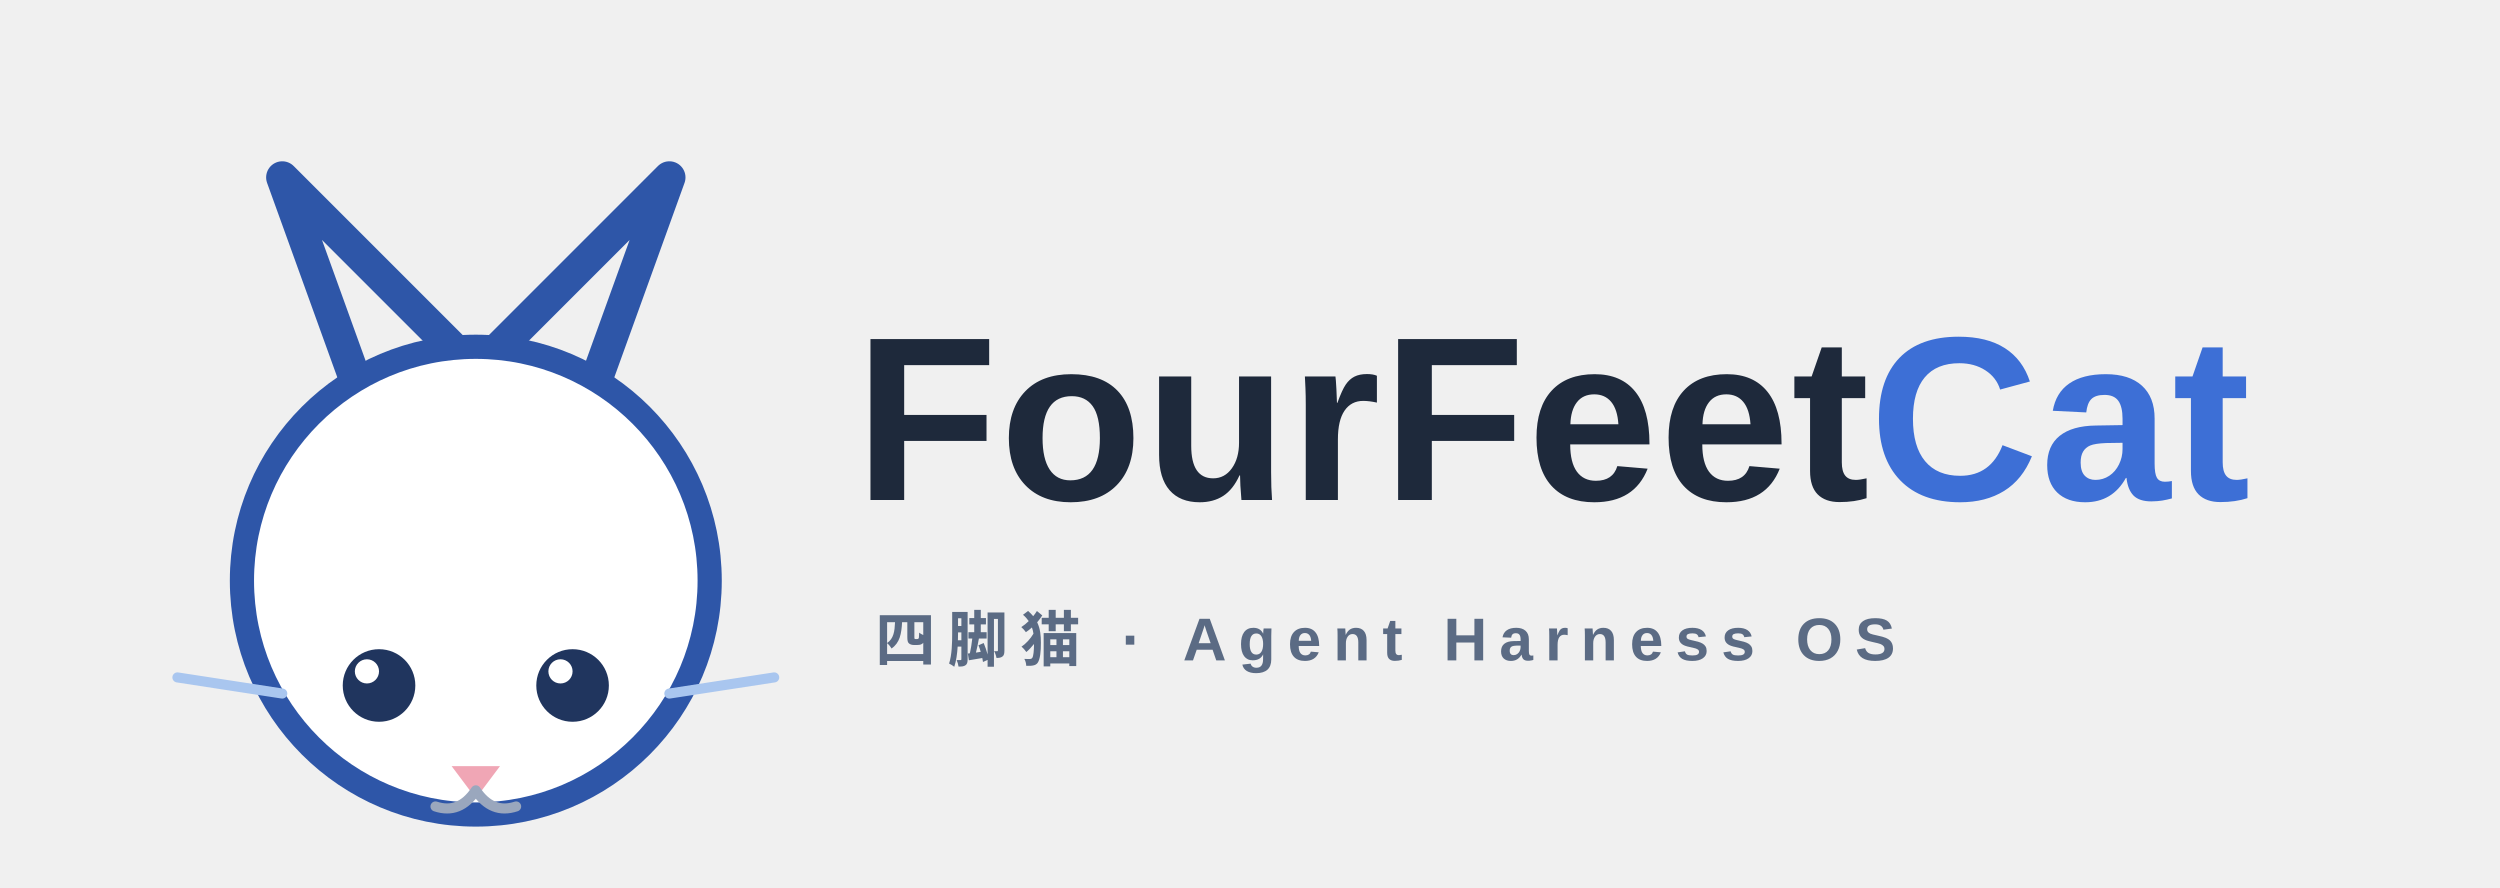
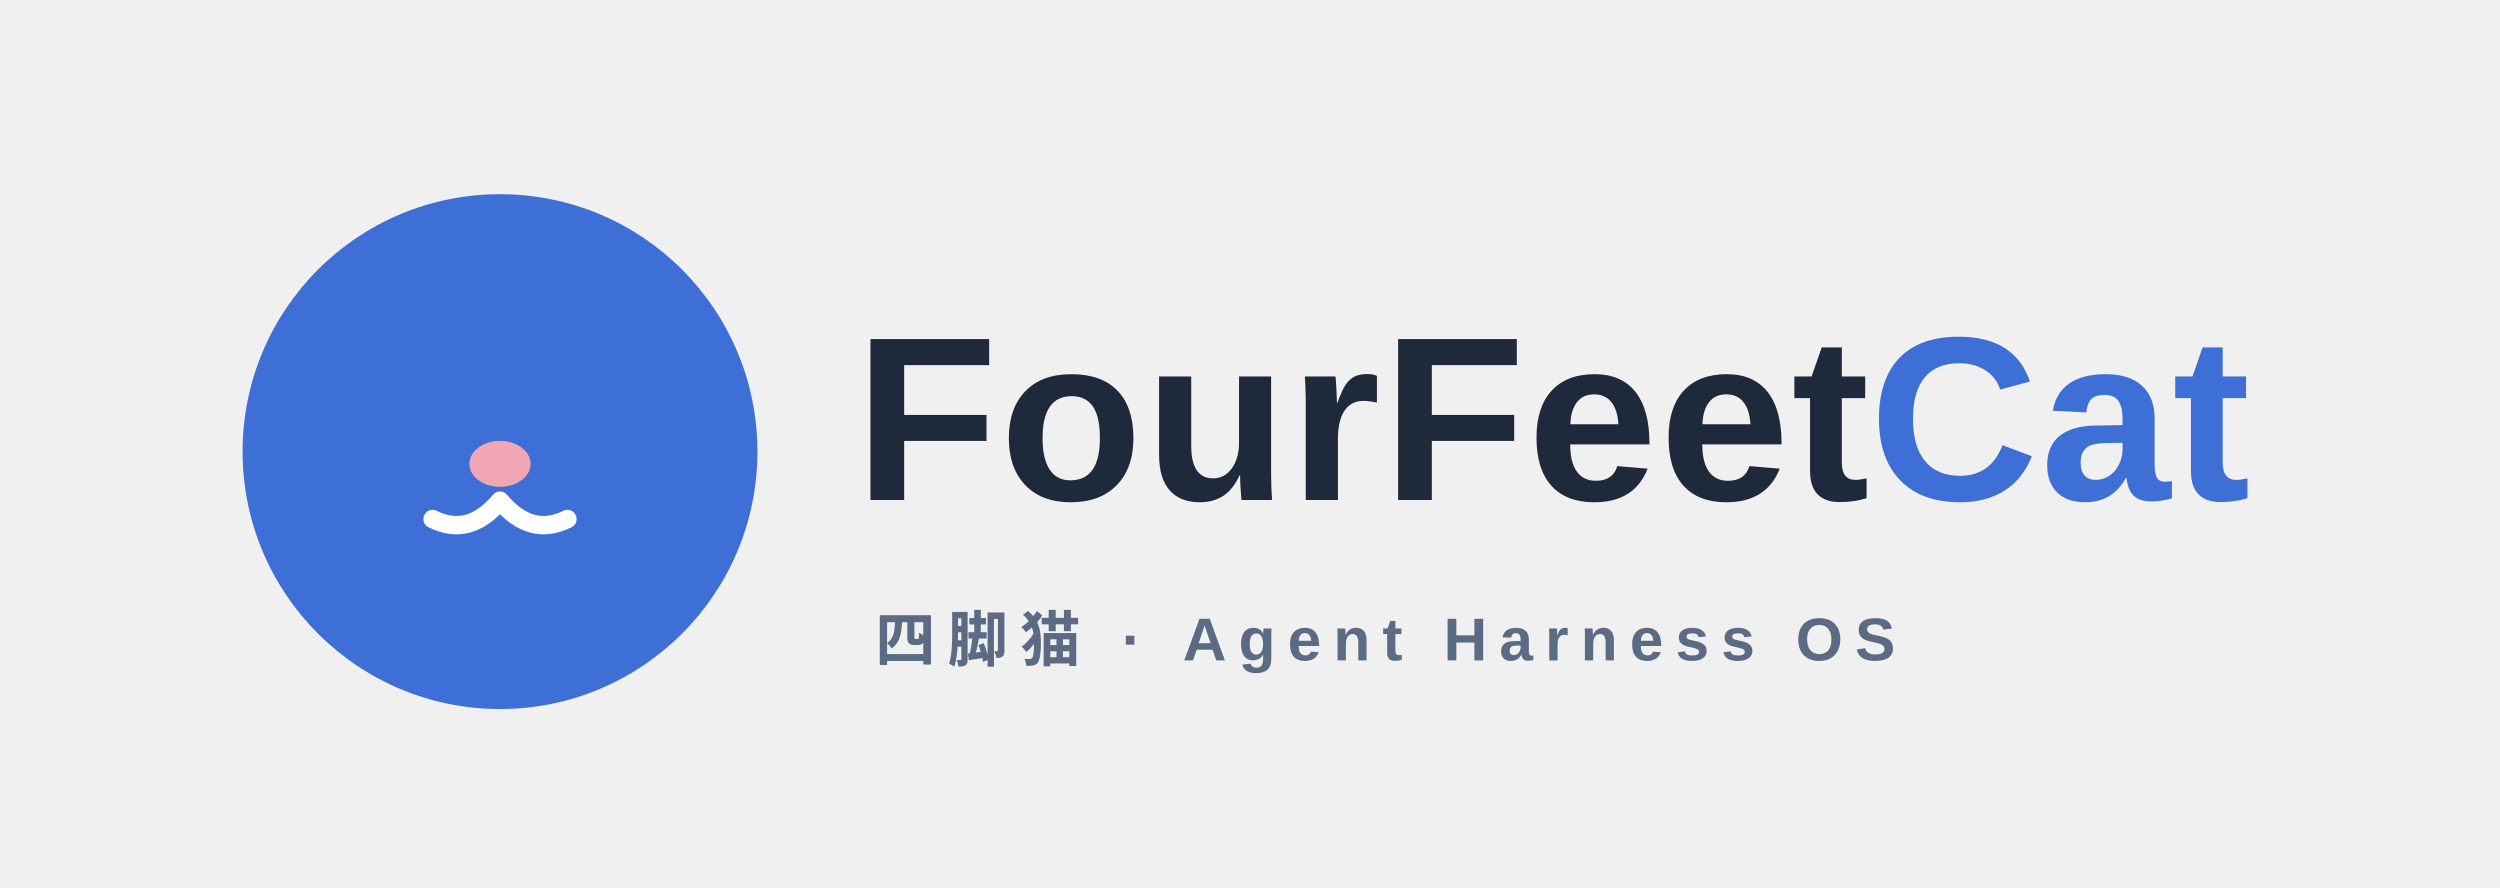
<svg xmlns="http://www.w3.org/2000/svg" viewBox="0 0 620 220" font-family="'PingFang SC','Segoe UI','Helvetica Neue',Arial,sans-serif">
-   <g transform="translate(18,12)">
-     <g stroke="#2E56A8" stroke-width="8" stroke-linecap="round" fill="none">
-       <path d="M 78 104 L 52 32 M 52 32 L 98 78" />
-       <path d="M 122 104 L 148 32 M 148 32 L 102 78" />
-     </g>
-     <circle cx="100" cy="132" r="58" fill="#FFFFFF" stroke="#2E56A8" stroke-width="6" />
-     <circle cx="76" cy="158" r="9" fill="#20355E" />
-     <circle cx="124" cy="158" r="9" fill="#20355E" />
-     <circle cx="73" cy="154.5" r="3" fill="#FFFFFF" />
-     <circle cx="121" cy="154.5" r="3" fill="#FFFFFF" />
-     <path d="M 94 178 L 106 178 L 100 186 Z" fill="#F0A6B5" stroke-linejoin="round" />
-     <path d="M 100 184 Q 96 190 90 188 M 100 184 Q 104 190 110 188" stroke="#9AA7BD" stroke-width="2.5" stroke-linecap="round" fill="none" />
-     <path d="M 52 160 L 26 156 M 148 160 L 174 156" stroke="#A9C6EF" stroke-width="2.5" stroke-linecap="round" fill="none" />
+   <g transform="translate(48,36) scale(0.76)">
+     <circle cx="100" cy="100" r="84" fill="#3D6FD6" />
+     <ellipse cx="100" cy="104" rx="10" ry="7.5" fill="#F0A6B5" />
+     <path d="M 100 116 Q 90 128 78 122 M 100 116 Q 110 128 122 122" stroke="#FFFFFF" stroke-width="6" stroke-linecap="round" fill="none" />
  </g>
  <text x="212" y="124" font-size="58" font-weight="700" fill="#1E293B" letter-spacing="0.5">FourFeet<tspan fill="#3D6FD6" font-weight="800">Cat</tspan>
  </text>
  <text x="217" y="164" font-size="15" font-weight="600" fill="#5B6B84" letter-spacing="3">四脚猫 · Agent Harness OS</text>
</svg>
